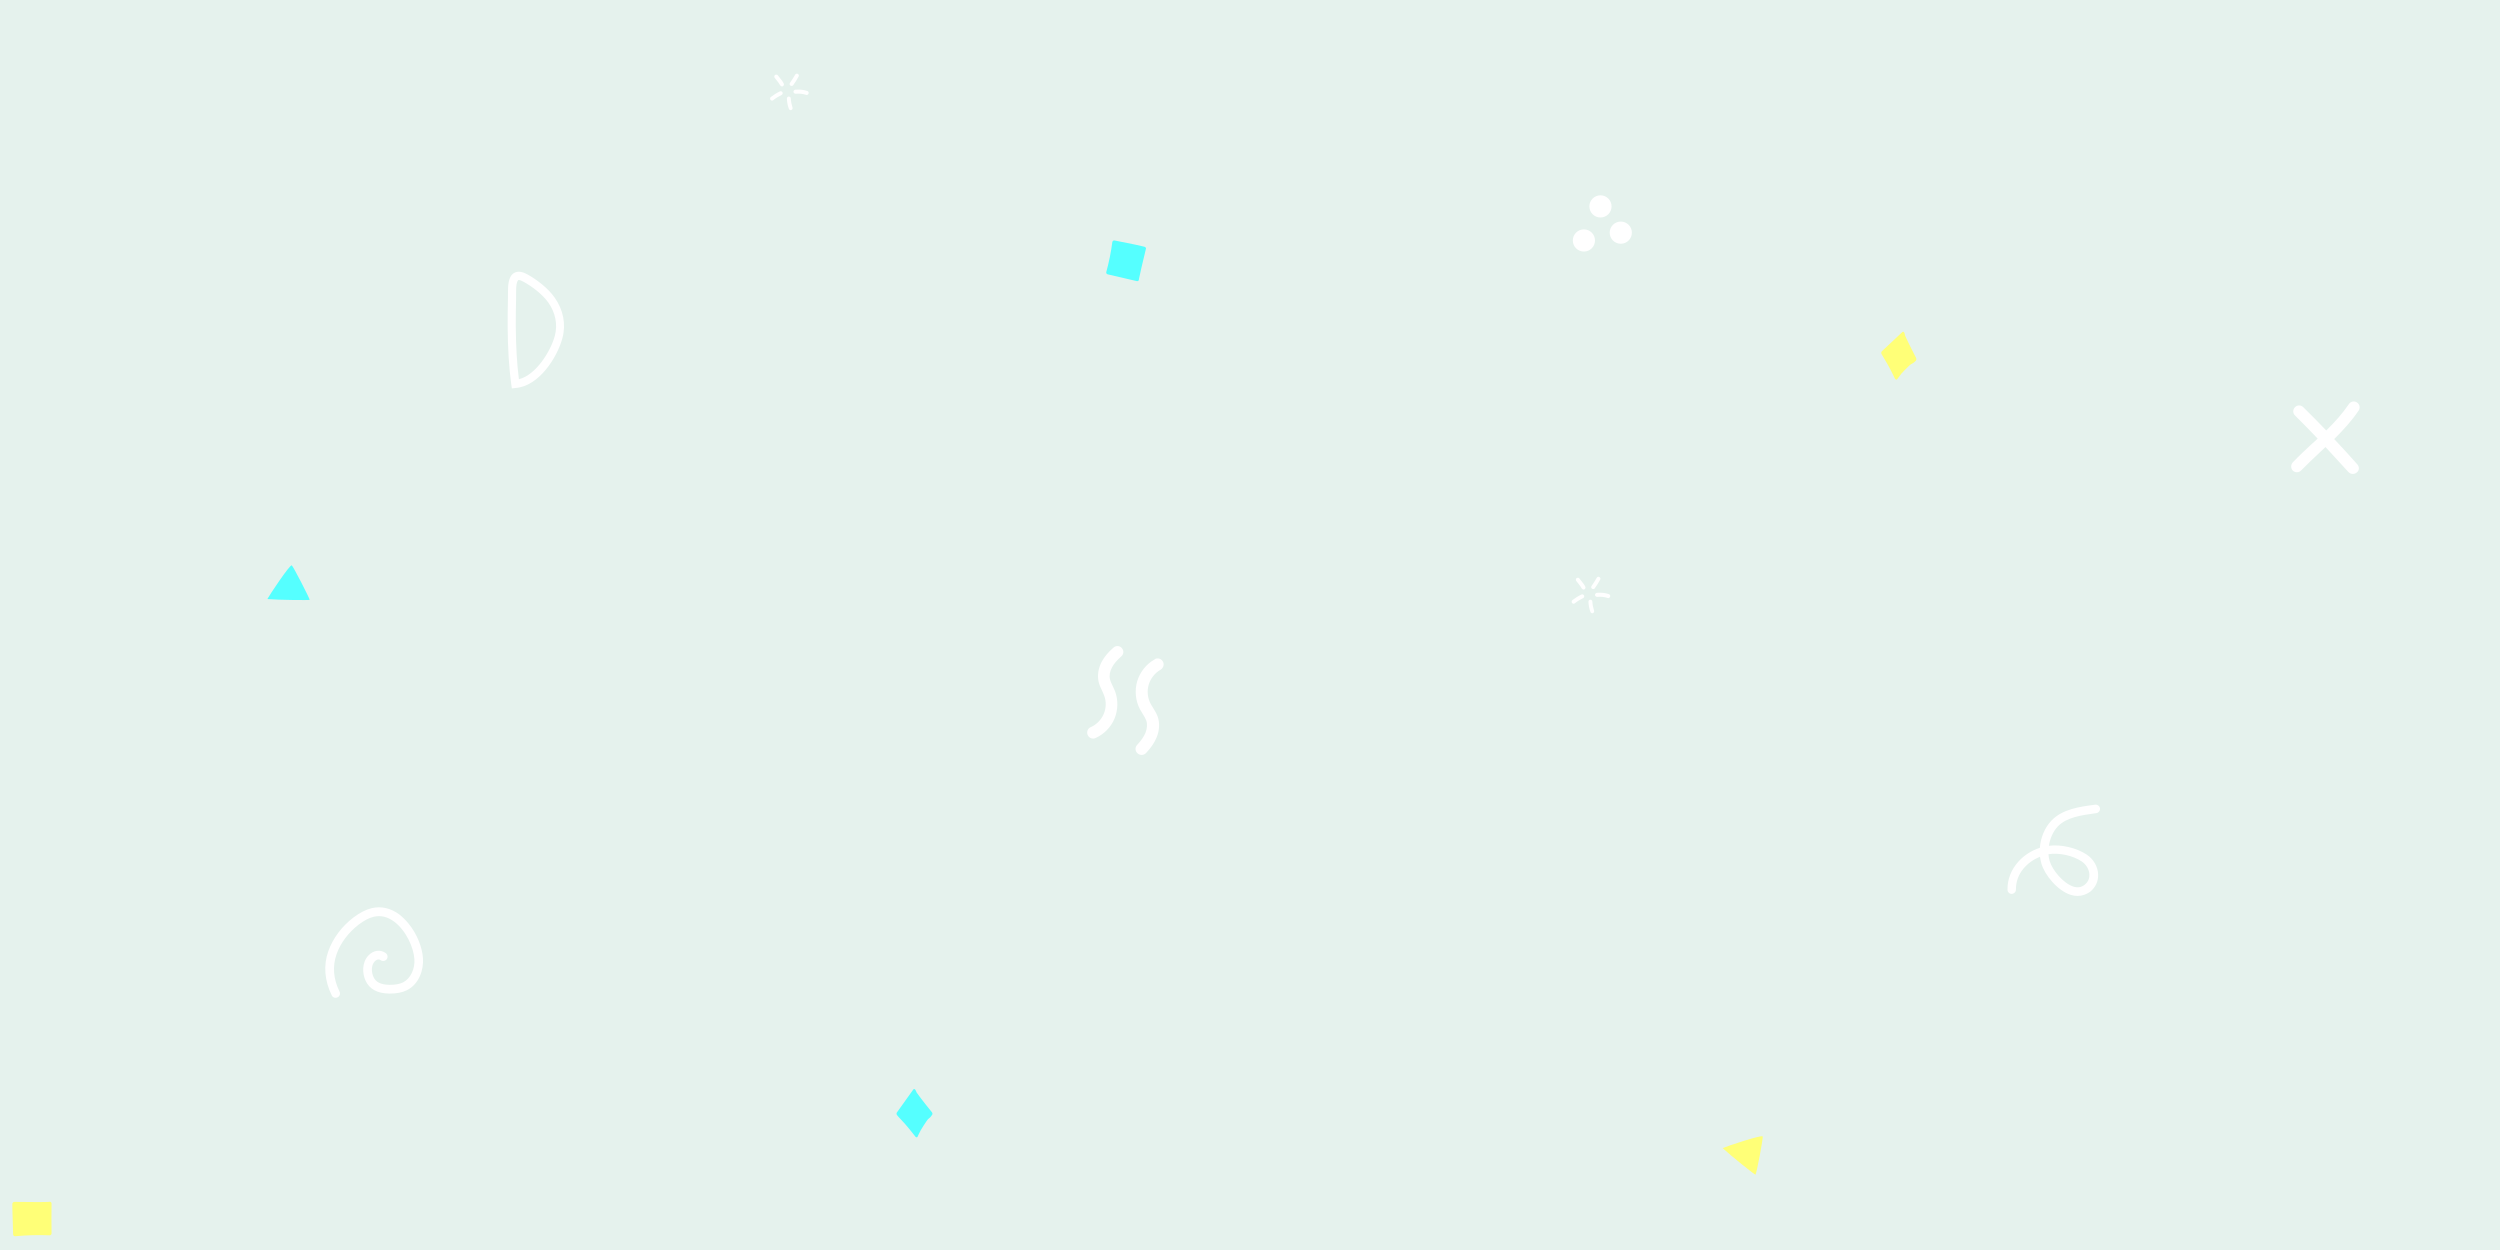
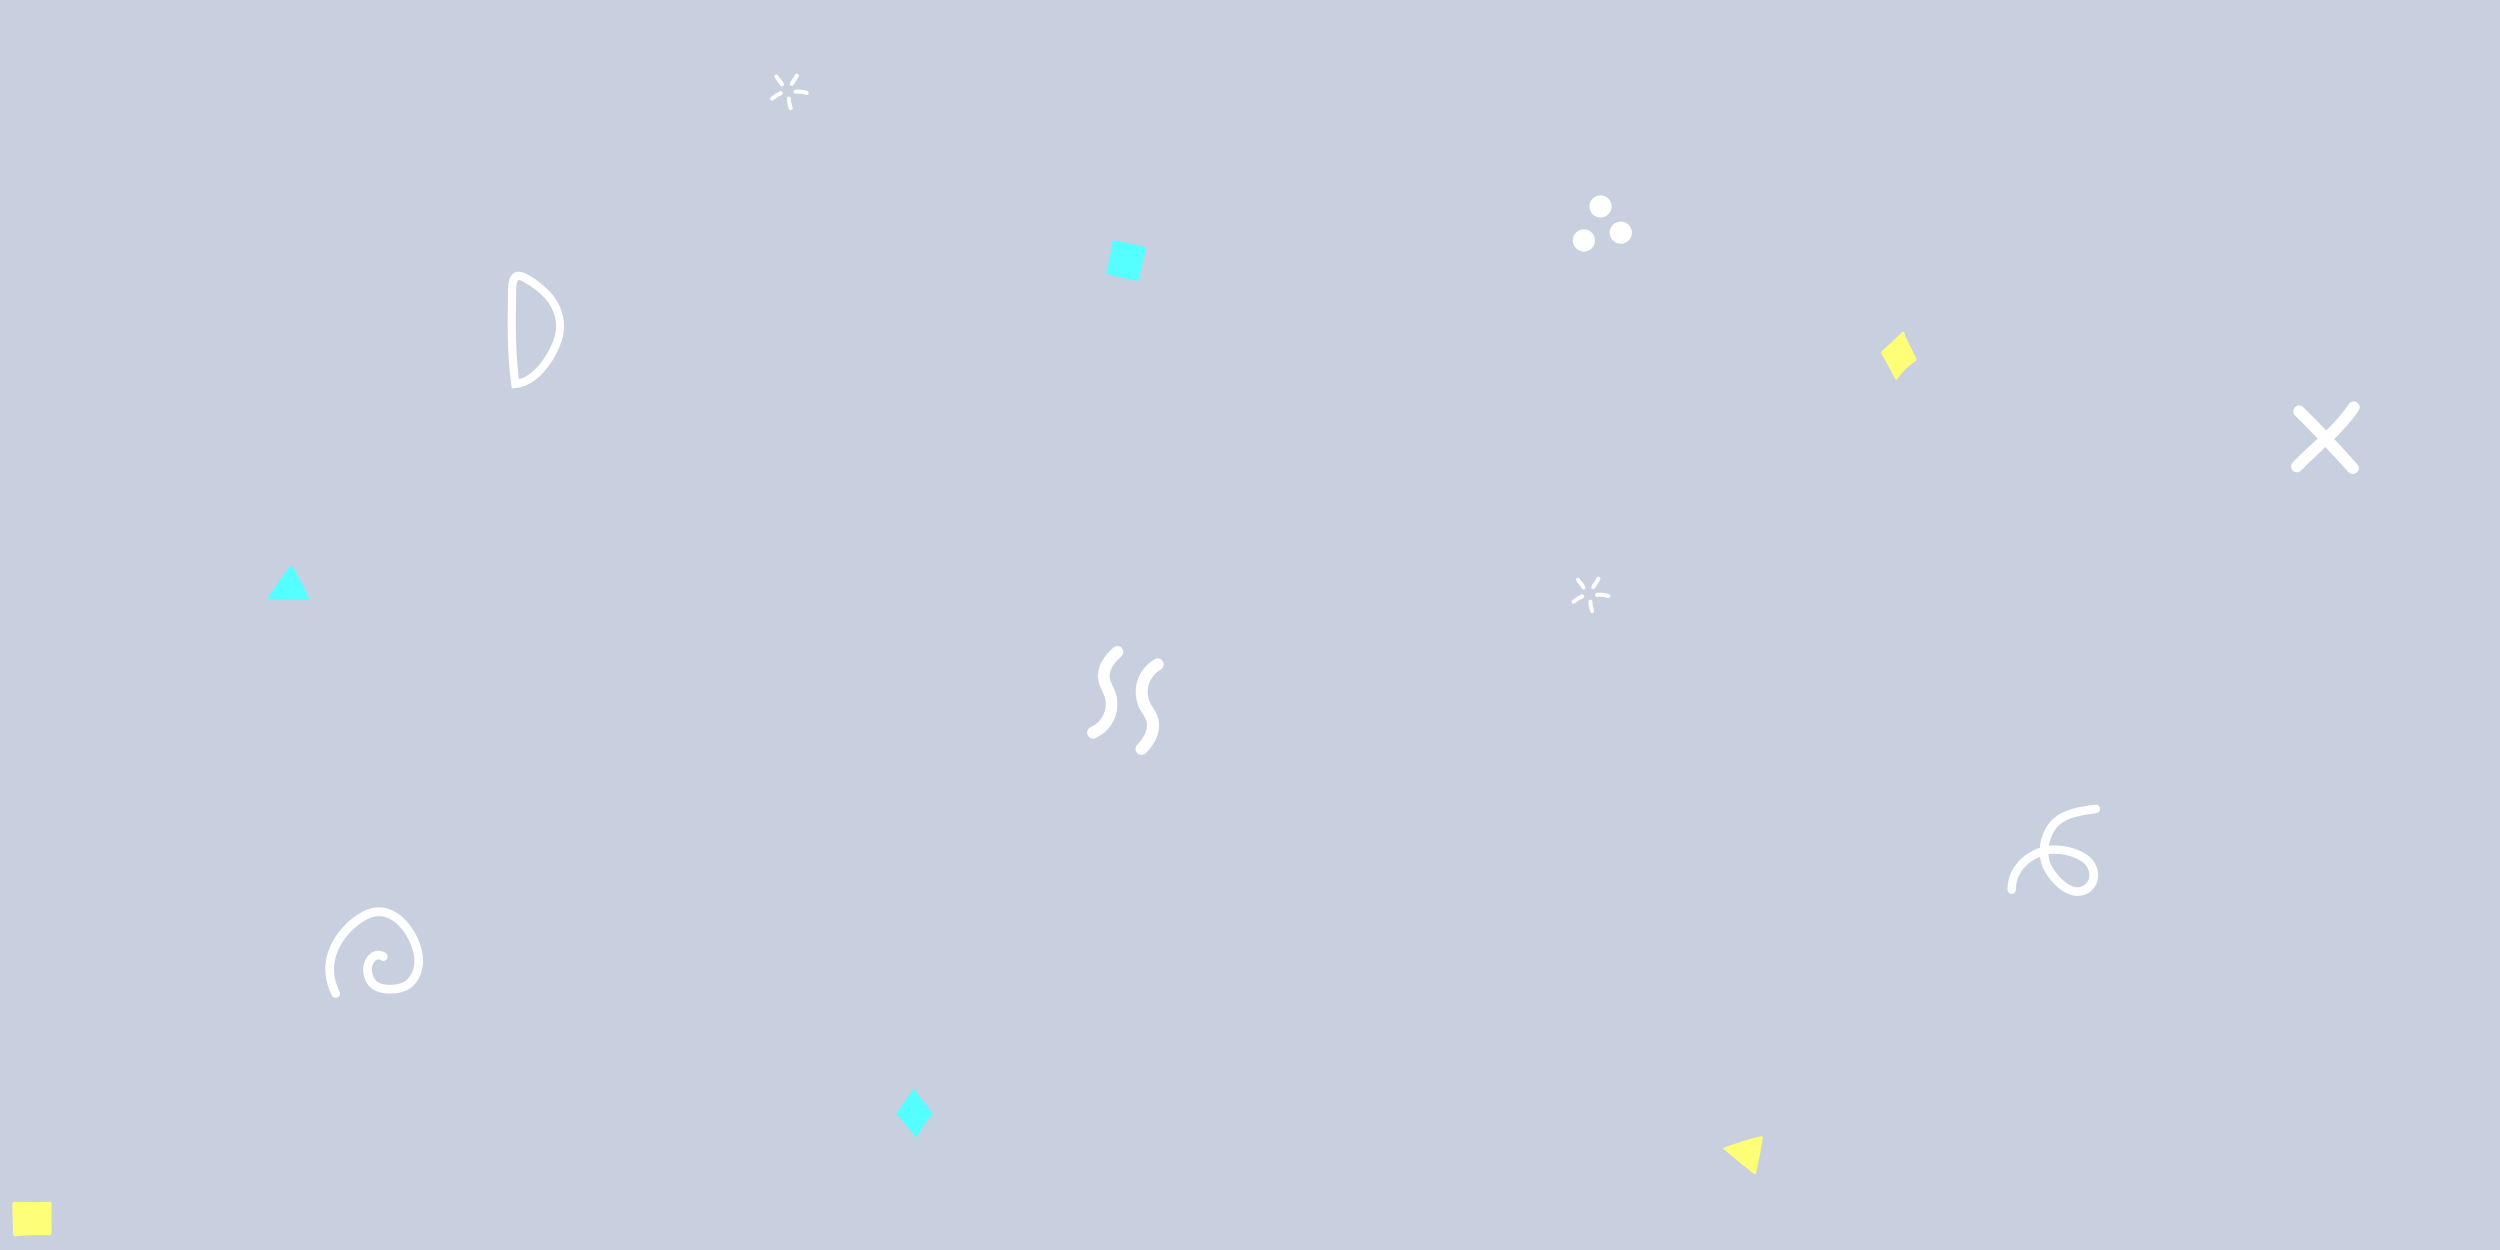
<svg xmlns="http://www.w3.org/2000/svg" width="548" height="274" viewBox="0 0 1600 800">
-   <rect fill="#E5F2ED" width="1600" height="800" />
+   <rect fill="#c8d0df" width="1600" height="800" />
  <path fill="#FF7" d="M1102.5 734.8c2.5-1.2 24.8-8.6 25.6-7.5.5.7-3.9 23.8-4.6 24.5C1123.3 752.1 1107.5 739.5 1102.5 734.8zM1226.3 229.1c0-.1-4.9-9.4-7-14.2-.1-.3-.3-1.1-.4-1.6-.1-.4-.3-.7-.6-.9-.3-.2-.6-.1-.8.1l-13.1 12.3c0 0 0 0 0 0-.2.2-.3.5-.4.8 0 .3 0 .7.2 1 .1.1 1.4 2.5 2.1 3.6 2.4 3.7 6.5 12.1 6.5 12.2.2.3.4.5.7.6.3 0 .5-.1.7-.3 0 0 1.8-2.5 2.7-3.6 1.5-1.6 3-3.2 4.6-4.7 1.2-1.2 1.6-1.4 2.1-1.6.5-.3 1.1-.5 2.5-1.9C1226.5 230.4 1226.6 229.6 1226.3 229.1zM33 770.3C33 770.3 33 770.3 33 770.3c0-.7-.5-1.2-1.2-1.2-.1 0-.3 0-.4.1-1.6.2-14.3.1-22.2 0-.3 0-.6.1-.9.4-.2.2-.4.5-.4.9 0 .2 0 4.9.1 5.9l.4 13.6c0 .3.2.6.4.9.2.2.5.3.8.3 0 0 .1 0 .1 0 7.3-.7 14.7-.9 22-.6.3 0 .7-.1.9-.3.2-.2.4-.6.4-.9C32.9 783.3 32.9 776.2 33 770.3z" />
  <path fill="#5ff" d="M171.1 383.4c1.3-2.5 14.3-22 15.6-21.6.8.3 11.5 21.2 11.5 22.1C198.1 384.2 177.9 384 171.1 383.4zM596.4 711.8c-.1-.1-6.7-8.2-9.7-12.5-.2-.3-.5-1-.7-1.5-.2-.4-.4-.7-.7-.8-.3-.1-.6 0-.8.3L574 712c0 0 0 0 0 0-.2.2-.2.5-.2.9 0 .3.2.7.4.9.1.1 1.8 2.2 2.8 3.1 3.1 3.1 8.8 10.5 8.9 10.6.2.3.5.4.8.4.3 0 .5-.2.6-.5 0 0 1.2-2.8 2-4.1 1.1-1.9 2.3-3.7 3.5-5.5.9-1.4 1.3-1.7 1.7-2 .5-.4 1-.7 2.1-2.4C596.9 713.1 596.8 712.3 596.4 711.8zM727.5 179.9C727.5 179.9 727.5 179.9 727.5 179.9c.6.2 1.3-.2 1.4-.8 0-.1 0-.2 0-.4.2-1.4 2.8-12.6 4.5-19.5.1-.3 0-.6-.2-.8-.2-.3-.5-.4-.8-.5-.2 0-4.7-1.1-5.7-1.3l-13.4-2.7c-.3-.1-.7 0-.9.2-.2.2-.4.4-.5.6 0 0 0 .1 0 .1-.8 6.5-2.2 13.1-3.9 19.4-.1.3 0 .6.2.9.2.3.5.4.8.5C714.8 176.9 721.7 178.5 727.5 179.9zM728.5 178.1c-.1-.1-.2-.2-.4-.2C728.3 177.9 728.4 178 728.5 178.1z" />
  <g fill-opacity="1" fill="#FFF">
    <path d="M699.6 472.7c-1.5 0-2.8-.8-3.5-2.3-.8-1.9 0-4.2 1.9-5 3.7-1.6 6.8-4.7 8.4-8.5 1.6-3.8 1.7-8.1.2-11.9-.3-.9-.8-1.8-1.2-2.8-.8-1.7-1.8-3.7-2.3-5.9-.9-4.1-.2-8.6 2-12.8 1.7-3.1 4.1-6.1 7.6-9.1 1.6-1.4 4-1.2 5.3.4 1.4 1.6 1.2 4-.4 5.3-2.8 2.5-4.7 4.7-5.9 7-1.4 2.6-1.9 5.3-1.3 7.6.3 1.4 1 2.8 1.7 4.3.5 1.1 1 2.2 1.5 3.3 2.1 5.6 2 12-.3 17.6-2.3 5.5-6.8 10.1-12.3 12.5C700.6 472.6 700.1 472.7 699.6 472.7zM740.4 421.4c1.5-.2 3 .5 3.8 1.9 1.1 1.8.4 4.2-1.4 5.3-3.7 2.1-6.4 5.6-7.6 9.5-1.2 4-.8 8.4 1.1 12.1.4.9 1 1.7 1.6 2.7 1 1.7 2.2 3.5 3 5.7 1.4 4 1.2 8.7-.6 13.2-1.4 3.4-3.5 6.6-6.8 10.1-1.5 1.6-3.9 1.7-5.5.2-1.6-1.4-1.7-3.9-.2-5.4 2.6-2.8 4.3-5.3 5.3-7.7 1.1-2.8 1.3-5.6.5-7.9-.5-1.3-1.3-2.7-2.2-4.1-.6-1-1.3-2.1-1.9-3.2-2.8-5.4-3.4-11.9-1.7-17.8 1.8-5.9 5.8-11 11.2-14C739.4 421.6 739.9 421.4 740.4 421.4zM261.3 590.9c5.7 6.8 9 15.7 9.4 22.4.5 7.3-2.4 16.4-10.2 20.4-3 1.5-6.7 2.2-11.2 2.2-7.9-.1-12.9-2.9-15.4-8.4-2.1-4.7-2.3-11.4 1.8-15.9 3.2-3.5 7.8-4.1 11.2-1.6 1.2.9 1.5 2.7.6 3.9-.9 1.2-2.7 1.5-3.9.6-1.8-1.3-3.6.6-3.8.8-2.4 2.6-2.1 7-.8 9.9 1.5 3.4 4.7 5 10.4 5.1 3.6 0 6.4-.5 8.6-1.6 4.7-2.4 7.7-8.6 7.2-15-.5-7.3-5.3-18.2-13-23.9-4.2-3.1-8.5-4.1-12.9-3.1-3.1.7-6.2 2.4-9.7 5-6.6 5.1-11.7 11.8-14.2 19-2.7 7.7-2.1 15.8 1.9 23.9.7 1.4.1 3.1-1.3 3.7-1.4.7-3.1.1-3.7-1.3-4.6-9.4-5.4-19.2-2.2-28.2 2.9-8.2 8.6-15.9 16.1-21.6 4.1-3.1 8-5.1 11.8-6 6-1.4 12 0 17.5 4C257.6 586.9 259.6 588.8 261.3 590.9z" />
    <circle cx="1013.7" cy="153.9" r="7.1" />
    <circle cx="1024.3" cy="132.1" r="7.1" />
    <circle cx="1037.3" cy="148.9" r="7.1" />
    <path d="M1508.7 297.2c-4.8-5.4-9.7-10.8-14.8-16.2 5.6-5.6 11.1-11.5 15.6-18.2 1.2-1.7.7-4.1-1-5.2-1.7-1.2-4.1-.7-5.2 1-4.2 6.2-9.1 11.6-14.5 16.9-4.8-5-9.7-10-14.7-14.9-1.5-1.5-3.9-1.5-5.3 0-1.5 1.5-1.5 3.9 0 5.3 4.9 4.8 9.7 9.8 14.5 14.8-1.1 1.1-2.3 2.2-3.5 3.2-4.1 3.8-8.4 7.8-12.4 12-1.4 1.5-1.4 3.8 0 5.3 0 0 0 0 0 0 1.5 1.4 3.9 1.4 5.3-.1 3.9-4 8.1-7.9 12.1-11.7 1.2-1.1 2.3-2.2 3.5-3.3 4.9 5.3 9.8 10.6 14.6 15.9.1.1.1.1.2.2 1.4 1.4 3.7 1.5 5.2.2C1510 301.2 1510.1 298.8 1508.7 297.2zM327.6 248.6l-.4-2.6c-1.5-11.1-2.2-23.2-2.3-37 0-5.5 0-11.5.2-18.5 0-.7 0-1.5 0-2.3 0-5 0-11.2 3.9-13.5 2.2-1.3 5.1-1 8.5.9 5.7 3.1 13.2 8.7 17.5 14.9 5.5 7.8 7.3 16.9 5 25.7-3.2 12.3-15 31-30 32.1L327.6 248.6zM332.1 179.2c-.2 0-.3 0-.4.1-.1.1-.7.5-1.1 2.7-.3 1.9-.3 4.2-.3 6.3 0 .8 0 1.7 0 2.4-.2 6.9-.2 12.8-.2 18.3.1 12.5.7 23.5 2 33.7 11-2.7 20.4-18.1 23-27.8 1.9-7.2.4-14.8-4.2-21.3l0 0C347 188.1 340 183 335 180.3 333.6 179.5 332.6 179.2 332.1 179.2zM516.3 60.8c-.1 0-.2 0-.4-.1-2.4-.7-4-.9-6.7-.7-.7 0-1.3-.5-1.4-1.2 0-.7.5-1.3 1.2-1.4 3.1-.2 4.9 0 7.6.8.7.2 1.1.9.9 1.6C517.3 60.4 516.8 60.8 516.3 60.8zM506.1 70.5c-.5 0-1-.3-1.2-.8-.8-2.1-1.2-4.3-1.3-6.6 0-.7.5-1.3 1.2-1.3.7 0 1.3.5 1.3 1.2.1 2 .5 3.9 1.1 5.8.2.7-.1 1.4-.8 1.6C506.4 70.5 506.2 70.5 506.1 70.5zM494.1 64.4c-.4 0-.8-.2-1-.5-.4-.6-.3-1.4.2-1.8 1.8-1.4 3.7-2.6 5.8-3.6.6-.3 1.4 0 1.7.6.3.6 0 1.4-.6 1.7-1.9.9-3.7 2-5.3 3.3C494.7 64.3 494.4 64.4 494.1 64.4zM500.5 55.3c-.5 0-.9-.3-1.2-.7-.5-1-1.2-1.9-2.4-3.4-.3-.4-.7-.9-1.1-1.4-.4-.6-.3-1.4.2-1.8.6-.4 1.4-.3 1.8.2.4.5.8 1 1.1 1.4 1.3 1.6 2.1 2.6 2.7 3.9.3.6 0 1.4-.6 1.7C500.9 55.3 500.7 55.3 500.5 55.3zM506.7 55c-.3 0-.5-.1-.8-.2-.6-.4-.7-1.2-.3-1.8 1.2-1.7 2.3-3.4 3.3-5.2.3-.6 1.1-.9 1.7-.5.6.3.9 1.1.5 1.7-1 1.9-2.2 3.8-3.5 5.6C507.4 54.8 507.1 55 506.7 55zM1029.3 382.8c-.1 0-.2 0-.4-.1-2.4-.7-4-.9-6.7-.7-.7 0-1.3-.5-1.4-1.2 0-.7.5-1.3 1.2-1.4 3.1-.2 4.9 0 7.6.8.7.2 1.1.9.9 1.6C1030.3 382.4 1029.8 382.8 1029.3 382.8zM1019.1 392.5c-.5 0-1-.3-1.2-.8-.8-2.1-1.2-4.3-1.3-6.6 0-.7.5-1.3 1.2-1.3.7 0 1.3.5 1.3 1.2.1 2 .5 3.9 1.1 5.8.2.7-.1 1.4-.8 1.6C1019.4 392.5 1019.2 392.5 1019.1 392.5zM1007.1 386.4c-.4 0-.8-.2-1-.5-.4-.6-.3-1.4.2-1.8 1.8-1.4 3.7-2.6 5.8-3.6.6-.3 1.4 0 1.7.6.3.6 0 1.4-.6 1.7-1.9.9-3.7 2-5.3 3.3C1007.7 386.3 1007.4 386.4 1007.1 386.4zM1013.5 377.3c-.5 0-.9-.3-1.2-.7-.5-1-1.2-1.9-2.4-3.4-.3-.4-.7-.9-1.1-1.4-.4-.6-.3-1.4.2-1.8.6-.4 1.4-.3 1.8.2.4.5.8 1 1.1 1.4 1.3 1.6 2.1 2.6 2.7 3.9.3.6 0 1.4-.6 1.7C1013.9 377.3 1013.7 377.3 1013.5 377.3zM1019.7 377c-.3 0-.5-.1-.8-.2-.6-.4-.7-1.2-.3-1.8 1.2-1.7 2.3-3.4 3.3-5.2.3-.6 1.1-.9 1.7-.5.6.3.9 1.1.5 1.7-1 1.9-2.2 3.8-3.5 5.6C1020.4 376.8 1020.1 377 1019.7 377zM1329.7 573.4c-1.4 0-2.9-.2-4.5-.7-8.4-2.7-16.6-12.7-18.7-20-.4-1.4-.7-2.9-.9-4.4-8.1 3.3-15.5 10.6-15.4 21 0 1.5-1.2 2.7-2.7 2.8 0 0 0 0 0 0-1.5 0-2.7-1.2-2.7-2.7-.1-6.7 2.4-12.9 7-18 3.6-4 8.4-7.1 13.7-8.8.5-6.5 3.1-12.9 7.4-17.4 7-7.4 18.2-8.9 27.3-10.1l.7-.1c1.5-.2 2.9.9 3.1 2.3.2 1.5-.9 2.9-2.3 3.1l-.7.1c-8.6 1.2-18.4 2.5-24 8.4-3 3.2-5 7.7-5.7 12.4 7.9-1 17.7 1.3 24.3 5.7 4.3 2.9 7.1 7.8 7.2 12.7.2 4.3-1.7 8.3-5.2 11.1C1335.2 572.4 1332.6 573.4 1329.7 573.4zM1311 546.7c.1 1.5.4 3 .8 4.4 1.7 5.8 8.7 14.2 15.1 16.3 2.8.9 5.1.5 7.2-1.1 2.7-2.1 3.2-4.8 3.1-6.6-.1-3.2-2-6.4-4.8-8.3C1326.7 547.5 1317.7 545.6 1311 546.7z" />
  </g>
</svg>
